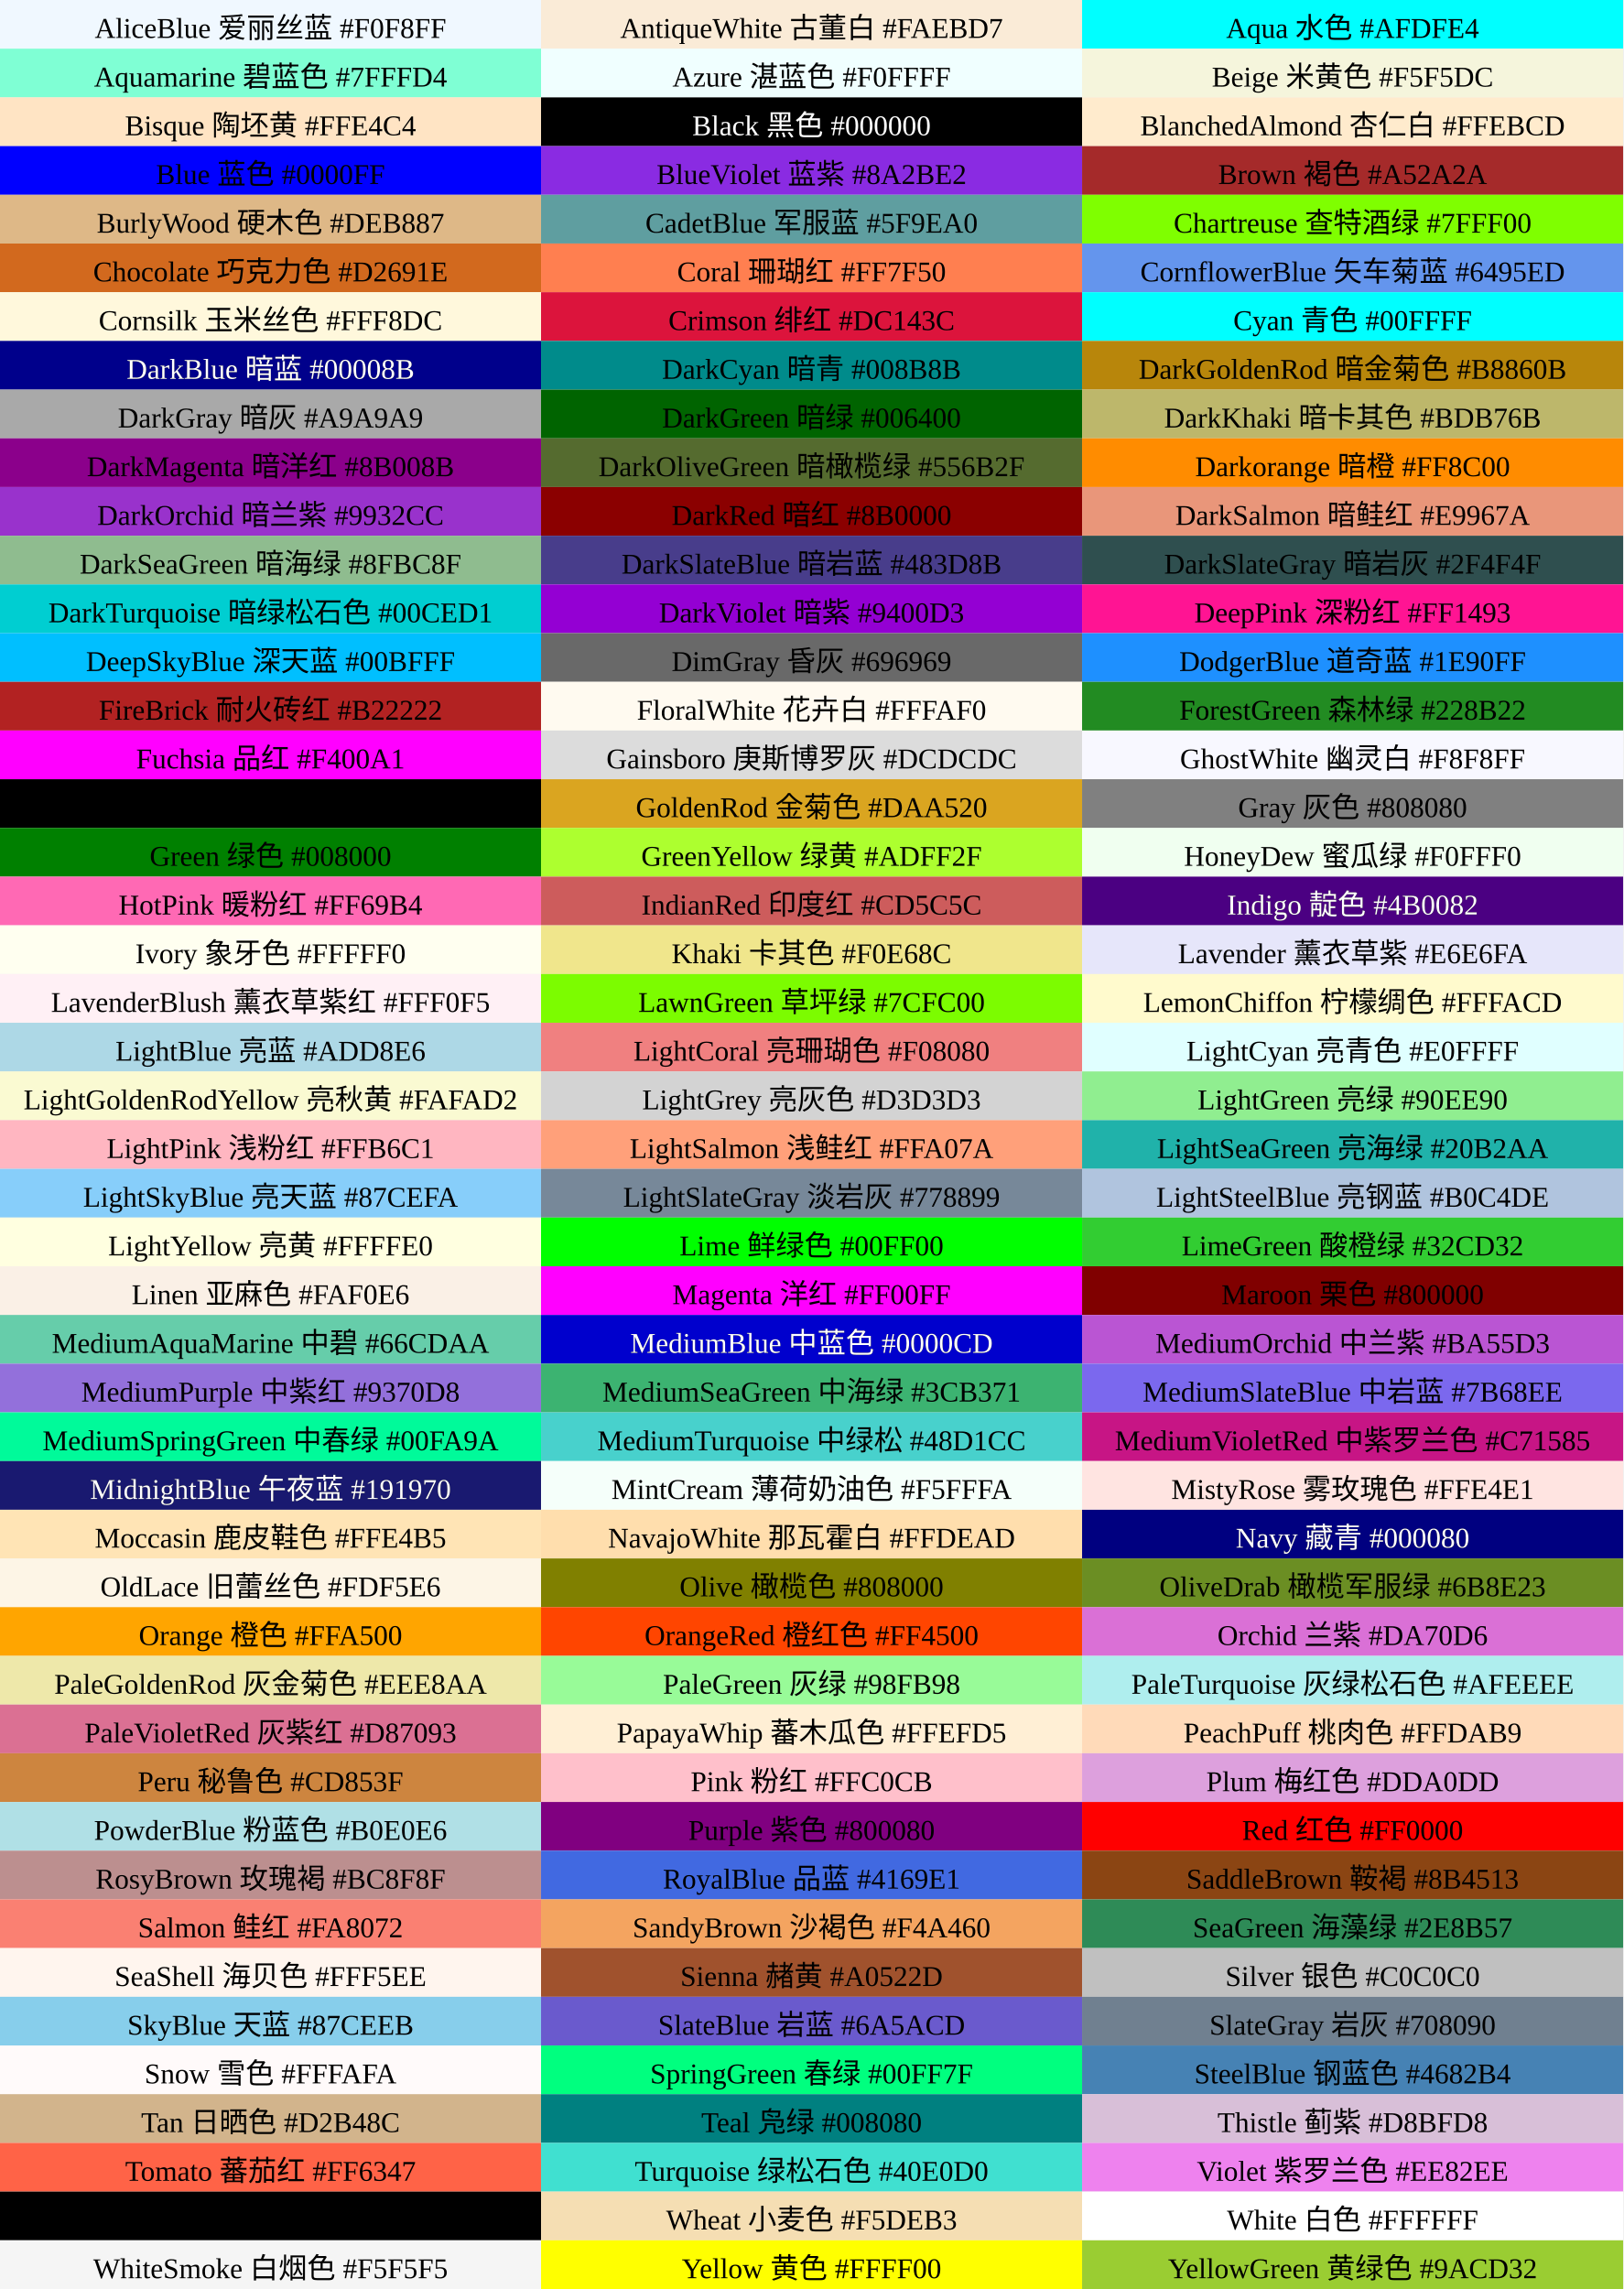
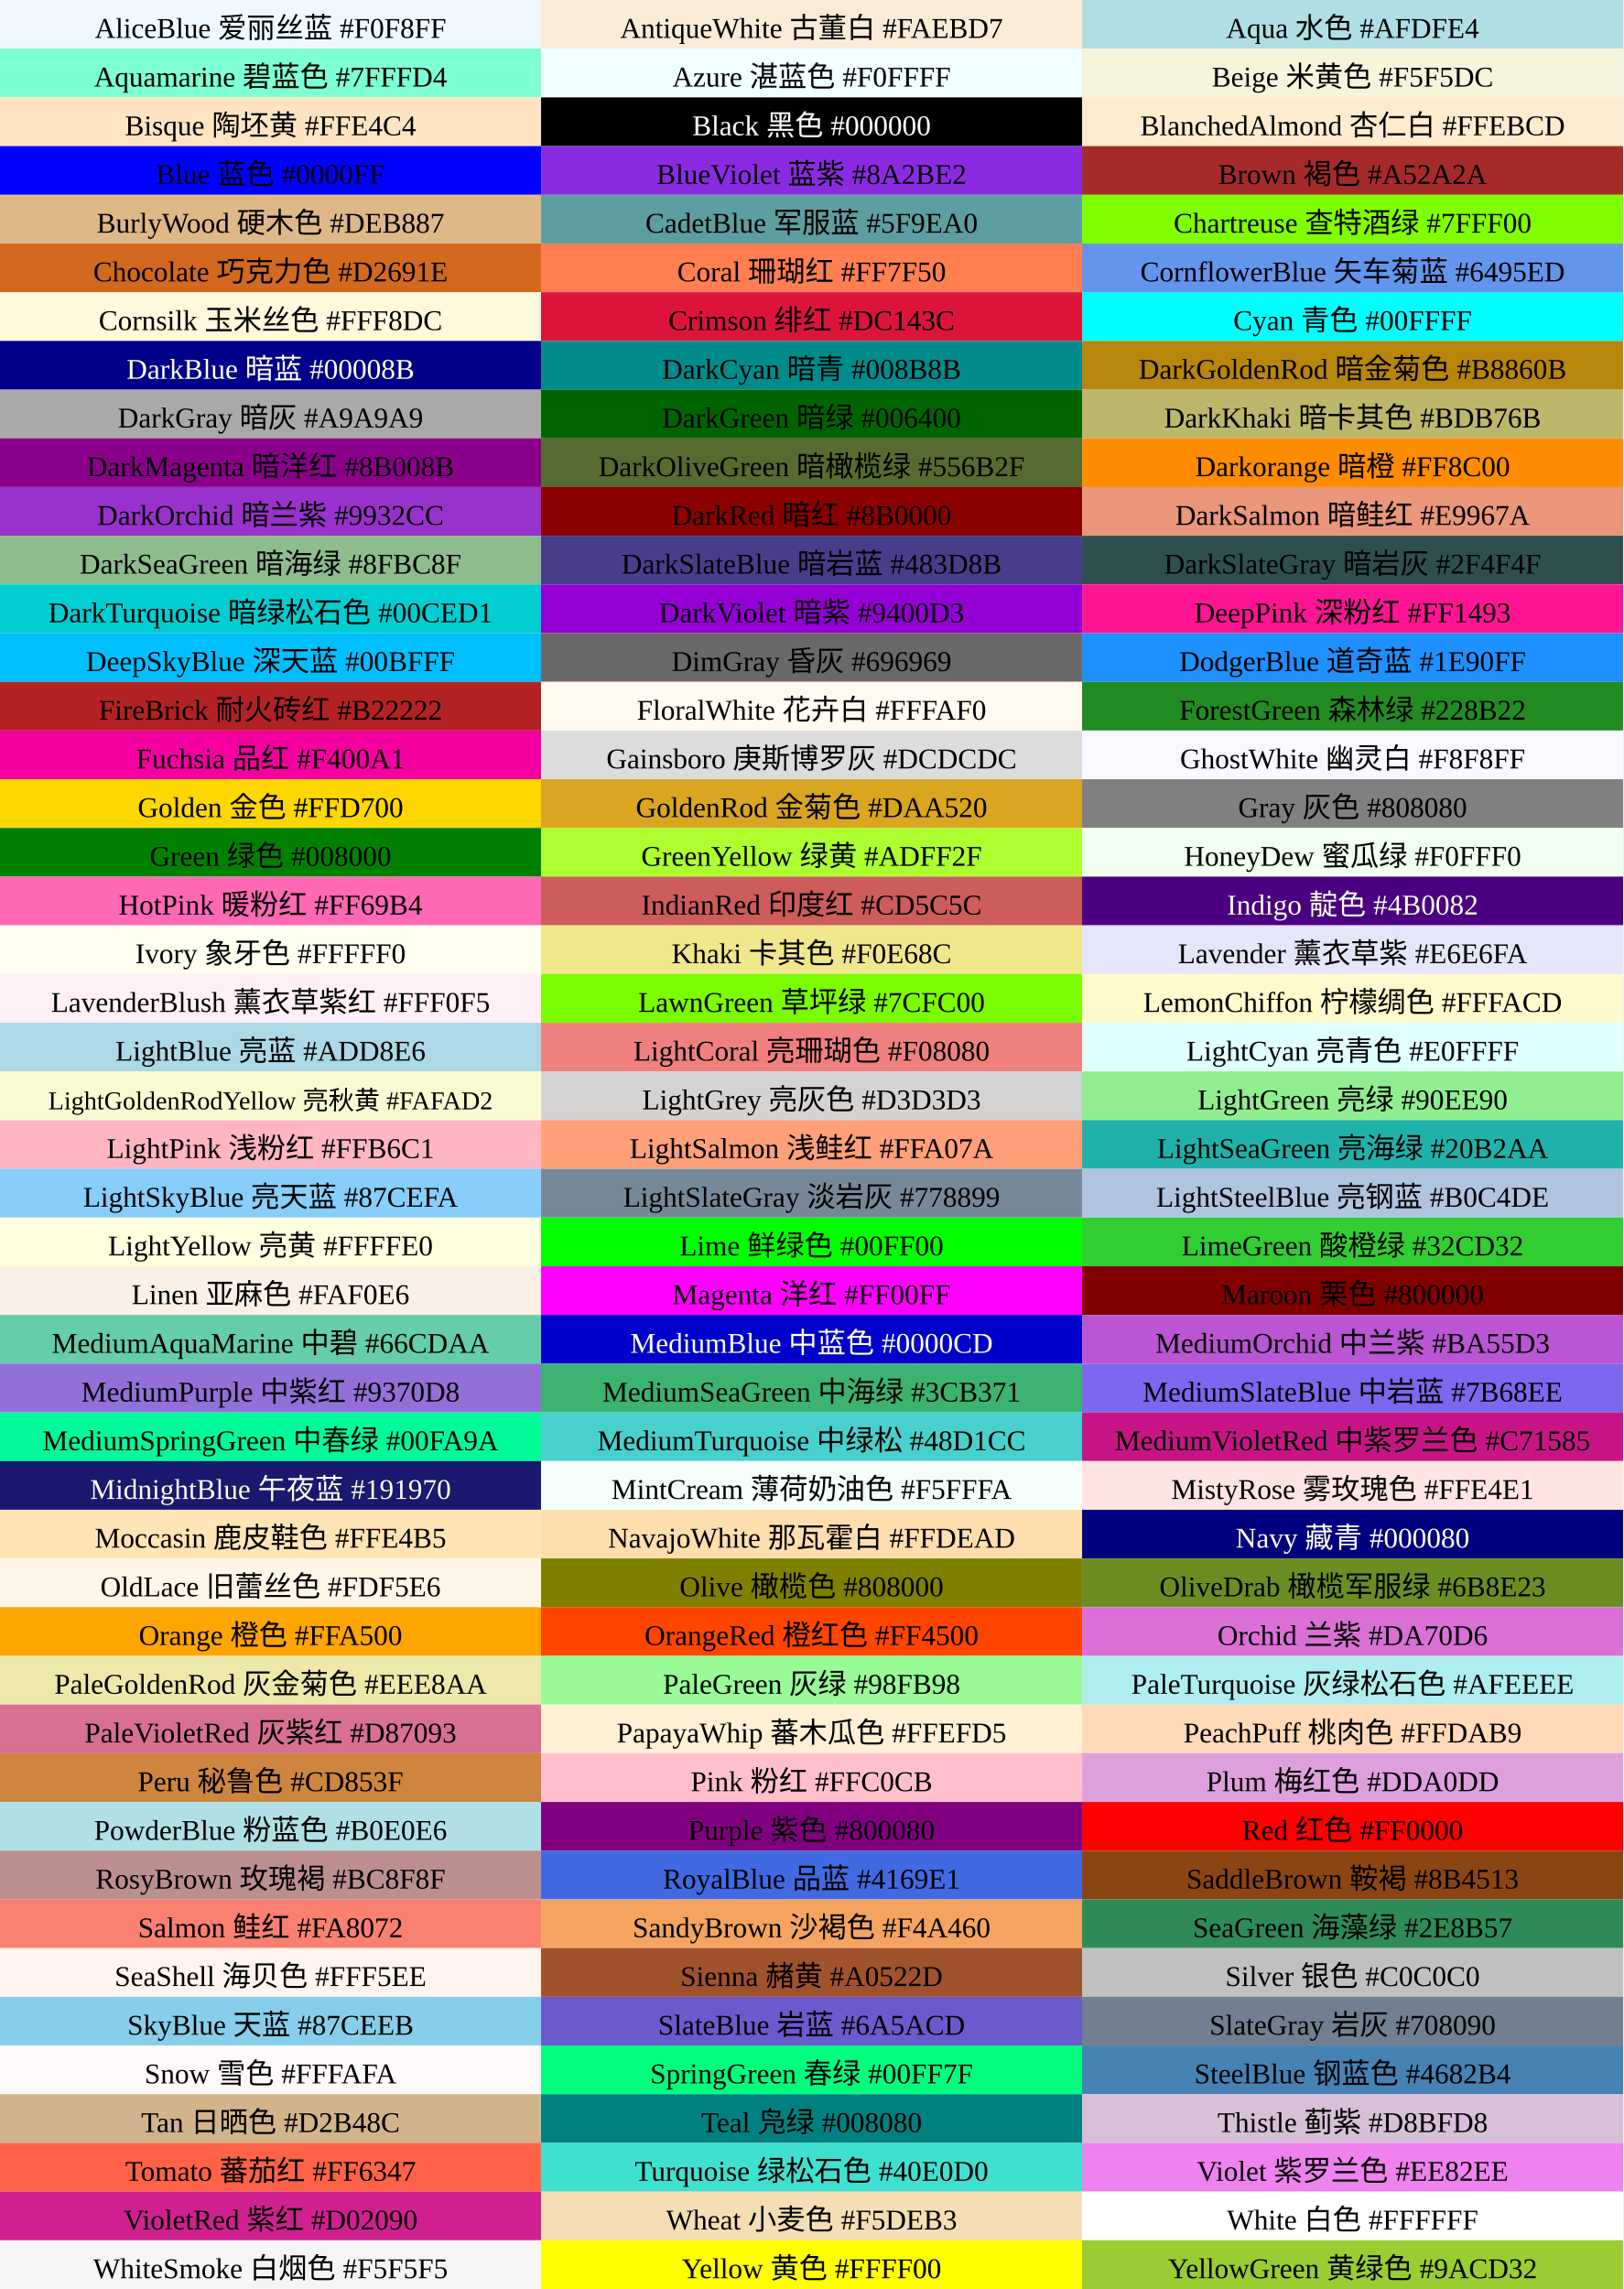
<svg xmlns="http://www.w3.org/2000/svg" version="1.1" width="15cm" height="21.15cm">
-   <rect x="0cm" y="0.00cm" width="5cm" height=".45cm" fill="AliceBlue" />
+   <rect x="0cm" y="0.00cm" width="5cm" height=".45cm" fill="#F0F8FF" />
  <text x="2.5cm" y="0.35cm" font-size="10" text-anchor="middle" fill="black">AliceBlue 爱丽丝蓝 #F0F8FF</text>
-   <rect x="5cm" y="0.00cm" width="5cm" height=".45cm" fill="AntiqueWhite" />
+   <rect x="5cm" y="0.00cm" width="5cm" height=".45cm" fill="#FAEBD7" />
  <text x="7.5cm" y="0.35cm" font-size="10" text-anchor="middle" fill="black">AntiqueWhite 古董白 #FAEBD7</text>
-   <rect x="10cm" y="0.00cm" width="5cm" height=".45cm" fill="Aqua" />
+   <rect x="10cm" y="0.00cm" width="5cm" height=".45cm" fill="#AFDFE4" />
  <text x="12.5cm" y="0.35cm" font-size="10" text-anchor="middle" fill="black">Aqua 水色 #AFDFE4</text>
-   <rect x="0cm" y="0.45cm" width="5cm" height=".45cm" fill="Aquamarine" />
+   <rect x="0cm" y="0.45cm" width="5cm" height=".45cm" fill="#7FFFD4" />
  <text x="2.5cm" y="0.80cm" font-size="10" text-anchor="middle" fill="black">Aquamarine 碧蓝色 #7FFFD4</text>
-   <rect x="5cm" y="0.45cm" width="5cm" height=".45cm" fill="Azure" />
+   <rect x="5cm" y="0.45cm" width="5cm" height=".45cm" fill="#F0FFFF" />
  <text x="7.5cm" y="0.80cm" font-size="10" text-anchor="middle" fill="black">Azure 湛蓝色 #F0FFFF</text>
-   <rect x="10cm" y="0.45cm" width="5cm" height=".45cm" fill="Beige" />
+   <rect x="10cm" y="0.45cm" width="5cm" height=".45cm" fill="#F5F5DC" />
  <text x="12.5cm" y="0.80cm" font-size="10" text-anchor="middle" fill="black">Beige 米黄色 #F5F5DC</text>
-   <rect x="0cm" y="0.90cm" width="5cm" height=".45cm" fill="Bisque" />
+   <rect x="0cm" y="0.90cm" width="5cm" height=".45cm" fill="#FFE4C4" />
  <text x="2.5cm" y="1.25cm" font-size="10" text-anchor="middle" fill="black">Bisque 陶坯黄 #FFE4C4</text>
-   <rect x="5cm" y="0.90cm" width="5cm" height=".45cm" fill="Black" />
+   <rect x="5cm" y="0.90cm" width="5cm" height=".45cm" fill="#000000" />
  <text x="7.5cm" y="1.25cm" font-size="10" text-anchor="middle" fill="black">Black 黑色 #000000</text>
-   <rect x="10cm" y="0.90cm" width="5cm" height=".45cm" fill="BlanchedAlmond" />
+   <rect x="10cm" y="0.90cm" width="5cm" height=".45cm" fill="#FFEBCD" />
  <text x="12.5cm" y="1.25cm" font-size="10" text-anchor="middle" fill="black">BlanchedAlmond 杏仁白 #FFEBCD</text>
-   <rect x="0cm" y="1.35cm" width="5cm" height=".45cm" fill="Blue" />
+   <rect x="0cm" y="1.35cm" width="5cm" height=".45cm" fill="#0000FF" />
  <text x="2.5cm" y="1.70cm" font-size="10" text-anchor="middle" fill="black">Blue 蓝色 #0000FF</text>
-   <rect x="5cm" y="1.35cm" width="5cm" height=".45cm" fill="BlueViolet" />
+   <rect x="5cm" y="1.35cm" width="5cm" height=".45cm" fill="#8A2BE2" />
  <text x="7.5cm" y="1.70cm" font-size="10" text-anchor="middle" fill="black">BlueViolet 蓝紫 #8A2BE2</text>
-   <rect x="10cm" y="1.35cm" width="5cm" height=".45cm" fill="Brown" />
+   <rect x="10cm" y="1.35cm" width="5cm" height=".45cm" fill="#A52A2A" />
  <text x="12.5cm" y="1.70cm" font-size="10" text-anchor="middle" fill="black">Brown 褐色 #A52A2A</text>
-   <rect x="0cm" y="1.80cm" width="5cm" height=".45cm" fill="BurlyWood" />
+   <rect x="0cm" y="1.80cm" width="5cm" height=".45cm" fill="#DEB887" />
  <text x="2.5cm" y="2.15cm" font-size="10" text-anchor="middle" fill="black">BurlyWood 硬木色 #DEB887</text>
-   <rect x="5cm" y="1.80cm" width="5cm" height=".45cm" fill="CadetBlue" />
+   <rect x="5cm" y="1.80cm" width="5cm" height=".45cm" fill="#5F9EA0" />
  <text x="7.5cm" y="2.15cm" font-size="10" text-anchor="middle" fill="black">CadetBlue 军服蓝 #5F9EA0</text>
-   <rect x="10cm" y="1.80cm" width="5cm" height=".45cm" fill="Chartreuse" />
+   <rect x="10cm" y="1.80cm" width="5cm" height=".45cm" fill="#7FFF00" />
  <text x="12.5cm" y="2.15cm" font-size="10" text-anchor="middle" fill="black">Chartreuse 查特酒绿 #7FFF00</text>
-   <rect x="0cm" y="2.25cm" width="5cm" height=".45cm" fill="Chocolate" />
+   <rect x="0cm" y="2.25cm" width="5cm" height=".45cm" fill="#D2691E" />
  <text x="2.5cm" y="2.60cm" font-size="10" text-anchor="middle" fill="black">Chocolate 巧克力色 #D2691E</text>
-   <rect x="5cm" y="2.25cm" width="5cm" height=".45cm" fill="Coral" />
+   <rect x="5cm" y="2.25cm" width="5cm" height=".45cm" fill="#FF7F50" />
  <text x="7.5cm" y="2.60cm" font-size="10" text-anchor="middle" fill="black">Coral 珊瑚红 #FF7F50</text>
-   <rect x="10cm" y="2.25cm" width="5cm" height=".45cm" fill="CornflowerBlue" />
+   <rect x="10cm" y="2.25cm" width="5cm" height=".45cm" fill="#6495ED" />
  <text x="12.5cm" y="2.60cm" font-size="10" text-anchor="middle" fill="black">CornflowerBlue 矢车菊蓝 #6495ED</text>
-   <rect x="0cm" y="2.70cm" width="5cm" height=".45cm" fill="Cornsilk" />
+   <rect x="0cm" y="2.70cm" width="5cm" height=".45cm" fill="#FFF8DC" />
  <text x="2.5cm" y="3.05cm" font-size="10" text-anchor="middle" fill="black">Cornsilk 玉米丝色 #FFF8DC</text>
-   <rect x="5cm" y="2.70cm" width="5cm" height=".45cm" fill="Crimson" />
+   <rect x="5cm" y="2.70cm" width="5cm" height=".45cm" fill="#DC143C" />
  <text x="7.5cm" y="3.05cm" font-size="10" text-anchor="middle" fill="black">Crimson 绯红 #DC143C</text>
-   <rect x="10cm" y="2.70cm" width="5cm" height=".45cm" fill="Cyan" />
+   <rect x="10cm" y="2.70cm" width="5cm" height=".45cm" fill="#00FFFF" />
  <text x="12.5cm" y="3.05cm" font-size="10" text-anchor="middle" fill="black">Cyan 青色 #00FFFF</text>
-   <rect x="0cm" y="3.15cm" width="5cm" height=".45cm" fill="DarkBlue" />
+   <rect x="0cm" y="3.15cm" width="5cm" height=".45cm" fill="#00008B" />
  <text x="2.5cm" y="3.50cm" font-size="10" text-anchor="middle" fill="black">DarkBlue 暗蓝 #00008B</text>
-   <rect x="5cm" y="3.15cm" width="5cm" height=".45cm" fill="DarkCyan" />
+   <rect x="5cm" y="3.15cm" width="5cm" height=".45cm" fill="#008B8B" />
  <text x="7.5cm" y="3.50cm" font-size="10" text-anchor="middle" fill="black">DarkCyan 暗青 #008B8B</text>
-   <rect x="10cm" y="3.15cm" width="5cm" height=".45cm" fill="DarkGoldenRod" />
+   <rect x="10cm" y="3.15cm" width="5cm" height=".45cm" fill="#B8860B" />
  <text x="12.5cm" y="3.50cm" font-size="10" text-anchor="middle" fill="black">DarkGoldenRod 暗金菊色 #B8860B</text>
-   <rect x="0cm" y="3.60cm" width="5cm" height=".45cm" fill="DarkGray" />
+   <rect x="0cm" y="3.60cm" width="5cm" height=".45cm" fill="#A9A9A9" />
  <text x="2.5cm" y="3.95cm" font-size="10" text-anchor="middle" fill="black">DarkGray 暗灰 #A9A9A9</text>
-   <rect x="5cm" y="3.60cm" width="5cm" height=".45cm" fill="DarkGreen" />
+   <rect x="5cm" y="3.60cm" width="5cm" height=".45cm" fill="#006400" />
  <text x="7.5cm" y="3.95cm" font-size="10" text-anchor="middle" fill="black">DarkGreen 暗绿 #006400</text>
-   <rect x="10cm" y="3.60cm" width="5cm" height=".45cm" fill="DarkKhaki" />
+   <rect x="10cm" y="3.60cm" width="5cm" height=".45cm" fill="#BDB76B" />
  <text x="12.5cm" y="3.95cm" font-size="10" text-anchor="middle" fill="black">DarkKhaki 暗卡其色 #BDB76B</text>
-   <rect x="0cm" y="4.05cm" width="5cm" height=".45cm" fill="DarkMagenta" />
+   <rect x="0cm" y="4.05cm" width="5cm" height=".45cm" fill="#8B008B" />
  <text x="2.5cm" y="4.40cm" font-size="10" text-anchor="middle" fill="black">DarkMagenta 暗洋红 #8B008B</text>
-   <rect x="5cm" y="4.05cm" width="5cm" height=".45cm" fill="DarkOliveGreen" />
+   <rect x="5cm" y="4.05cm" width="5cm" height=".45cm" fill="#556B2F" />
  <text x="7.5cm" y="4.40cm" font-size="10" text-anchor="middle" fill="black">DarkOliveGreen 暗橄榄绿 #556B2F</text>
-   <rect x="10cm" y="4.05cm" width="5cm" height=".45cm" fill="Darkorange" />
+   <rect x="10cm" y="4.05cm" width="5cm" height=".45cm" fill="#FF8C00" />
  <text x="12.5cm" y="4.40cm" font-size="10" text-anchor="middle" fill="black">Darkorange 暗橙 #FF8C00</text>
-   <rect x="0cm" y="4.50cm" width="5cm" height=".45cm" fill="DarkOrchid" />
+   <rect x="0cm" y="4.50cm" width="5cm" height=".45cm" fill="#9932CC" />
  <text x="2.5cm" y="4.85cm" font-size="10" text-anchor="middle" fill="black">DarkOrchid 暗兰紫 #9932CC</text>
-   <rect x="5cm" y="4.50cm" width="5cm" height=".45cm" fill="DarkRed" />
+   <rect x="5cm" y="4.50cm" width="5cm" height=".45cm" fill="#8B0000" />
  <text x="7.5cm" y="4.85cm" font-size="10" text-anchor="middle" fill="black">DarkRed 暗红 #8B0000</text>
-   <rect x="10cm" y="4.50cm" width="5cm" height=".45cm" fill="DarkSalmon" />
+   <rect x="10cm" y="4.50cm" width="5cm" height=".45cm" fill="#E9967A" />
  <text x="12.5cm" y="4.85cm" font-size="10" text-anchor="middle" fill="black">DarkSalmon 暗鲑红 #E9967A</text>
-   <rect x="0cm" y="4.95cm" width="5cm" height=".45cm" fill="DarkSeaGreen" />
+   <rect x="0cm" y="4.95cm" width="5cm" height=".45cm" fill="#8FBC8F" />
  <text x="2.5cm" y="5.30cm" font-size="10" text-anchor="middle" fill="black">DarkSeaGreen 暗海绿 #8FBC8F</text>
-   <rect x="5cm" y="4.95cm" width="5cm" height=".45cm" fill="DarkSlateBlue" />
+   <rect x="5cm" y="4.95cm" width="5cm" height=".45cm" fill="#483D8B" />
  <text x="7.5cm" y="5.30cm" font-size="10" text-anchor="middle" fill="black">DarkSlateBlue 暗岩蓝 #483D8B</text>
-   <rect x="10cm" y="4.95cm" width="5cm" height=".45cm" fill="DarkSlateGray" />
+   <rect x="10cm" y="4.95cm" width="5cm" height=".45cm" fill="#2F4F4F" />
  <text x="12.5cm" y="5.30cm" font-size="10" text-anchor="middle" fill="black">DarkSlateGray 暗岩灰 #2F4F4F</text>
-   <rect x="0cm" y="5.40cm" width="5cm" height=".45cm" fill="DarkTurquoise" />
+   <rect x="0cm" y="5.40cm" width="5cm" height=".45cm" fill="#00CED1" />
  <text x="2.5cm" y="5.75cm" font-size="10" text-anchor="middle" fill="black">DarkTurquoise 暗绿松石色 #00CED1</text>
-   <rect x="5cm" y="5.40cm" width="5cm" height=".45cm" fill="DarkViolet" />
+   <rect x="5cm" y="5.40cm" width="5cm" height=".45cm" fill="#9400D3" />
  <text x="7.5cm" y="5.75cm" font-size="10" text-anchor="middle" fill="black">DarkViolet 暗紫 #9400D3</text>
-   <rect x="10cm" y="5.40cm" width="5cm" height=".45cm" fill="DeepPink" />
+   <rect x="10cm" y="5.40cm" width="5cm" height=".45cm" fill="#FF1493" />
  <text x="12.5cm" y="5.75cm" font-size="10" text-anchor="middle" fill="black">DeepPink 深粉红 #FF1493</text>
-   <rect x="0cm" y="5.85cm" width="5cm" height=".45cm" fill="DeepSkyBlue" />
+   <rect x="0cm" y="5.85cm" width="5cm" height=".45cm" fill="#00BFFF" />
  <text x="2.5cm" y="6.20cm" font-size="10" text-anchor="middle" fill="black">DeepSkyBlue 深天蓝 #00BFFF</text>
-   <rect x="5cm" y="5.85cm" width="5cm" height=".45cm" fill="DimGray" />
+   <rect x="5cm" y="5.85cm" width="5cm" height=".45cm" fill="#696969" />
  <text x="7.5cm" y="6.20cm" font-size="10" text-anchor="middle" fill="black">DimGray 昏灰 #696969</text>
-   <rect x="10cm" y="5.85cm" width="5cm" height=".45cm" fill="DodgerBlue" />
+   <rect x="10cm" y="5.85cm" width="5cm" height=".45cm" fill="#1E90FF" />
  <text x="12.5cm" y="6.20cm" font-size="10" text-anchor="middle" fill="black">DodgerBlue 道奇蓝 #1E90FF</text>
-   <rect x="0cm" y="6.30cm" width="5cm" height=".45cm" fill="FireBrick" />
+   <rect x="0cm" y="6.30cm" width="5cm" height=".45cm" fill="#B22222" />
  <text x="2.5cm" y="6.65cm" font-size="10" text-anchor="middle" fill="black">FireBrick 耐火砖红 #B22222</text>
-   <rect x="5cm" y="6.30cm" width="5cm" height=".45cm" fill="FloralWhite" />
+   <rect x="5cm" y="6.30cm" width="5cm" height=".45cm" fill="#FFFAF0" />
  <text x="7.5cm" y="6.65cm" font-size="10" text-anchor="middle" fill="black">FloralWhite 花卉白 #FFFAF0</text>
-   <rect x="10cm" y="6.30cm" width="5cm" height=".45cm" fill="ForestGreen" />
+   <rect x="10cm" y="6.30cm" width="5cm" height=".45cm" fill="#228B22" />
  <text x="12.5cm" y="6.65cm" font-size="10" text-anchor="middle" fill="black">ForestGreen 森林绿 #228B22</text>
-   <rect x="0cm" y="6.75cm" width="5cm" height=".45cm" fill="Fuchsia" />
+   <rect x="0cm" y="6.75cm" width="5cm" height=".45cm" fill="#F400A1" />
  <text x="2.5cm" y="7.10cm" font-size="10" text-anchor="middle" fill="black">Fuchsia 品红 #F400A1</text>
-   <rect x="5cm" y="6.75cm" width="5cm" height=".45cm" fill="Gainsboro" />
+   <rect x="5cm" y="6.75cm" width="5cm" height=".45cm" fill="#DCDCDC" />
  <text x="7.5cm" y="7.10cm" font-size="10" text-anchor="middle" fill="black">Gainsboro 庚斯博罗灰 #DCDCDC</text>
-   <rect x="10cm" y="6.75cm" width="5cm" height=".45cm" fill="GhostWhite" />
+   <rect x="10cm" y="6.75cm" width="5cm" height=".45cm" fill="#F8F8FF" />
  <text x="12.5cm" y="7.10cm" font-size="10" text-anchor="middle" fill="black">GhostWhite 幽灵白 #F8F8FF</text>
-   <rect x="0cm" y="7.20cm" width="5cm" height=".45cm" fill="Golden" />
+   <rect x="0cm" y="7.20cm" width="5cm" height=".45cm" fill="#FFD700" />
  <text x="2.5cm" y="7.55cm" font-size="10" text-anchor="middle" fill="black">Golden 金色 #FFD700</text>
-   <rect x="5cm" y="7.20cm" width="5cm" height=".45cm" fill="GoldenRod" />
+   <rect x="5cm" y="7.20cm" width="5cm" height=".45cm" fill="#DAA520" />
  <text x="7.5cm" y="7.55cm" font-size="10" text-anchor="middle" fill="black">GoldenRod 金菊色 #DAA520</text>
-   <rect x="10cm" y="7.20cm" width="5cm" height=".45cm" fill="Gray" />
+   <rect x="10cm" y="7.20cm" width="5cm" height=".45cm" fill="#808080" />
  <text x="12.5cm" y="7.55cm" font-size="10" text-anchor="middle" fill="black">Gray 灰色 #808080</text>
-   <rect x="0cm" y="7.65cm" width="5cm" height=".45cm" fill="Green" />
+   <rect x="0cm" y="7.65cm" width="5cm" height=".45cm" fill="#008000" />
  <text x="2.5cm" y="8.00cm" font-size="10" text-anchor="middle" fill="black">Green 绿色 #008000</text>
-   <rect x="5cm" y="7.65cm" width="5cm" height=".45cm" fill="GreenYellow" />
+   <rect x="5cm" y="7.65cm" width="5cm" height=".45cm" fill="#ADFF2F" />
  <text x="7.5cm" y="8.00cm" font-size="10" text-anchor="middle" fill="black">GreenYellow 绿黄 #ADFF2F</text>
-   <rect x="10cm" y="7.65cm" width="5cm" height=".45cm" fill="HoneyDew" />
+   <rect x="10cm" y="7.65cm" width="5cm" height=".45cm" fill="#F0FFF0" />
  <text x="12.5cm" y="8.00cm" font-size="10" text-anchor="middle" fill="black">HoneyDew 蜜瓜绿 #F0FFF0</text>
-   <rect x="0cm" y="8.10cm" width="5cm" height=".45cm" fill="HotPink" />
+   <rect x="0cm" y="8.10cm" width="5cm" height=".45cm" fill="#FF69B4" />
  <text x="2.5cm" y="8.45cm" font-size="10" text-anchor="middle" fill="black">HotPink 暖粉红 #FF69B4</text>
-   <rect x="5cm" y="8.10cm" width="5cm" height=".45cm" fill="IndianRed" />
+   <rect x="5cm" y="8.10cm" width="5cm" height=".45cm" fill="#CD5C5C" />
  <text x="7.5cm" y="8.45cm" font-size="10" text-anchor="middle" fill="black">IndianRed 印度红 #CD5C5C</text>
-   <rect x="10cm" y="8.10cm" width="5cm" height=".45cm" fill="Indigo" />
+   <rect x="10cm" y="8.10cm" width="5cm" height=".45cm" fill="#4B0082" />
  <text x="12.5cm" y="8.45cm" font-size="10" text-anchor="middle" fill="black">Indigo 靛色 #4B0082</text>
-   <rect x="0cm" y="8.55cm" width="5cm" height=".45cm" fill="Ivory" />
+   <rect x="0cm" y="8.55cm" width="5cm" height=".45cm" fill="#FFFFF0" />
  <text x="2.5cm" y="8.90cm" font-size="10" text-anchor="middle" fill="black">Ivory 象牙色 #FFFFF0</text>
-   <rect x="5cm" y="8.55cm" width="5cm" height=".45cm" fill="Khaki" />
+   <rect x="5cm" y="8.55cm" width="5cm" height=".45cm" fill="#F0E68C" />
  <text x="7.5cm" y="8.90cm" font-size="10" text-anchor="middle" fill="black">Khaki 卡其色 #F0E68C</text>
-   <rect x="10cm" y="8.55cm" width="5cm" height=".45cm" fill="Lavender" />
+   <rect x="10cm" y="8.55cm" width="5cm" height=".45cm" fill="#E6E6FA" />
  <text x="12.5cm" y="8.90cm" font-size="10" text-anchor="middle" fill="black">Lavender 薰衣草紫 #E6E6FA</text>
-   <rect x="0cm" y="9.00cm" width="5cm" height=".45cm" fill="LavenderBlush" />
+   <rect x="0cm" y="9.00cm" width="5cm" height=".45cm" fill="#FFF0F5" />
  <text x="2.5cm" y="9.35cm" font-size="10" text-anchor="middle" fill="black">LavenderBlush 薰衣草紫红 #FFF0F5</text>
-   <rect x="5cm" y="9.00cm" width="5cm" height=".45cm" fill="LawnGreen" />
+   <rect x="5cm" y="9.00cm" width="5cm" height=".45cm" fill="#7CFC00" />
  <text x="7.5cm" y="9.35cm" font-size="10" text-anchor="middle" fill="black">LawnGreen 草坪绿 #7CFC00</text>
-   <rect x="10cm" y="9.00cm" width="5cm" height=".45cm" fill="LemonChiffon" />
+   <rect x="10cm" y="9.00cm" width="5cm" height=".45cm" fill="#FFFACD" />
  <text x="12.5cm" y="9.35cm" font-size="10" text-anchor="middle" fill="black">LemonChiffon 柠檬绸色 #FFFACD</text>
-   <rect x="0cm" y="9.45cm" width="5cm" height=".45cm" fill="LightBlue" />
+   <rect x="0cm" y="9.45cm" width="5cm" height=".45cm" fill="#ADD8E6" />
  <text x="2.5cm" y="9.80cm" font-size="10" text-anchor="middle" fill="black">LightBlue 亮蓝 #ADD8E6</text>
-   <rect x="5cm" y="9.45cm" width="5cm" height=".45cm" fill="LightCoral" />
+   <rect x="5cm" y="9.45cm" width="5cm" height=".45cm" fill="#F08080" />
  <text x="7.5cm" y="9.80cm" font-size="10" text-anchor="middle" fill="black">LightCoral 亮珊瑚色 #F08080</text>
-   <rect x="10cm" y="9.45cm" width="5cm" height=".45cm" fill="LightCyan" />
+   <rect x="10cm" y="9.45cm" width="5cm" height=".45cm" fill="#E0FFFF" />
  <text x="12.5cm" y="9.80cm" font-size="10" text-anchor="middle" fill="black">LightCyan 亮青色 #E0FFFF</text>
-   <rect x="0cm" y="9.90cm" width="5cm" height=".45cm" fill="LightGoldenRodYellow" />
+   <rect x="0cm" y="9.90cm" width="5cm" height=".45cm" fill="#FAFAD2" />
  <text x="2.5cm" y="10.25cm" font-size="10" text-anchor="middle" fill="black">LightGoldenRodYellow 亮秋黄 #FAFAD2</text>
-   <rect x="5cm" y="9.90cm" width="5cm" height=".45cm" fill="LightGrey" />
+   <rect x="5cm" y="9.90cm" width="5cm" height=".45cm" fill="#D3D3D3" />
  <text x="7.5cm" y="10.25cm" font-size="10" text-anchor="middle" fill="black">LightGrey 亮灰色 #D3D3D3</text>
-   <rect x="10cm" y="9.90cm" width="5cm" height=".45cm" fill="LightGreen" />
+   <rect x="10cm" y="9.90cm" width="5cm" height=".45cm" fill="#90EE90" />
  <text x="12.5cm" y="10.25cm" font-size="10" text-anchor="middle" fill="black">LightGreen 亮绿 #90EE90</text>
-   <rect x="0cm" y="10.35cm" width="5cm" height=".45cm" fill="LightPink" />
+   <rect x="0cm" y="10.35cm" width="5cm" height=".45cm" fill="#FFB6C1" />
  <text x="2.5cm" y="10.70cm" font-size="10" text-anchor="middle" fill="black">LightPink 浅粉红 #FFB6C1</text>
-   <rect x="5cm" y="10.35cm" width="5cm" height=".45cm" fill="LightSalmon" />
+   <rect x="5cm" y="10.35cm" width="5cm" height=".45cm" fill="#FFA07A" />
  <text x="7.5cm" y="10.70cm" font-size="10" text-anchor="middle" fill="black">LightSalmon 浅鲑红 #FFA07A</text>
-   <rect x="10cm" y="10.35cm" width="5cm" height=".45cm" fill="LightSeaGreen" />
+   <rect x="10cm" y="10.35cm" width="5cm" height=".45cm" fill="#20B2AA" />
  <text x="12.5cm" y="10.70cm" font-size="10" text-anchor="middle" fill="black">LightSeaGreen 亮海绿 #20B2AA</text>
-   <rect x="0cm" y="10.80cm" width="5cm" height=".45cm" fill="LightSkyBlue" />
+   <rect x="0cm" y="10.80cm" width="5cm" height=".45cm" fill="#87CEFA" />
  <text x="2.5cm" y="11.15cm" font-size="10" text-anchor="middle" fill="black">LightSkyBlue 亮天蓝 #87CEFA</text>
-   <rect x="5cm" y="10.80cm" width="5cm" height=".45cm" fill="LightSlateGray" />
+   <rect x="5cm" y="10.80cm" width="5cm" height=".45cm" fill="#778899" />
  <text x="7.5cm" y="11.15cm" font-size="10" text-anchor="middle" fill="black">LightSlateGray 淡岩灰 #778899</text>
-   <rect x="10cm" y="10.80cm" width="5cm" height=".45cm" fill="LightSteelBlue" />
+   <rect x="10cm" y="10.80cm" width="5cm" height=".45cm" fill="#B0C4DE" />
  <text x="12.5cm" y="11.15cm" font-size="10" text-anchor="middle" fill="black">LightSteelBlue 亮钢蓝 #B0C4DE</text>
-   <rect x="0cm" y="11.25cm" width="5cm" height=".45cm" fill="LightYellow" />
+   <rect x="0cm" y="11.25cm" width="5cm" height=".45cm" fill="#FFFFE0" />
  <text x="2.5cm" y="11.60cm" font-size="10" text-anchor="middle" fill="black">LightYellow 亮黄 #FFFFE0</text>
-   <rect x="5cm" y="11.25cm" width="5cm" height=".45cm" fill="Lime" />
+   <rect x="5cm" y="11.25cm" width="5cm" height=".45cm" fill="#00FF00" />
  <text x="7.5cm" y="11.60cm" font-size="10" text-anchor="middle" fill="black">Lime 鲜绿色 #00FF00</text>
-   <rect x="10cm" y="11.25cm" width="5cm" height=".45cm" fill="LimeGreen" />
+   <rect x="10cm" y="11.25cm" width="5cm" height=".45cm" fill="#32CD32" />
  <text x="12.5cm" y="11.60cm" font-size="10" text-anchor="middle" fill="black">LimeGreen 酸橙绿 #32CD32</text>
-   <rect x="0cm" y="11.70cm" width="5cm" height=".45cm" fill="Linen" />
+   <rect x="0cm" y="11.70cm" width="5cm" height=".45cm" fill="#FAF0E6" />
  <text x="2.5cm" y="12.05cm" font-size="10" text-anchor="middle" fill="black">Linen 亚麻色 #FAF0E6</text>
-   <rect x="5cm" y="11.70cm" width="5cm" height=".45cm" fill="Magenta" />
+   <rect x="5cm" y="11.70cm" width="5cm" height=".45cm" fill="#FF00FF" />
  <text x="7.5cm" y="12.05cm" font-size="10" text-anchor="middle" fill="black">Magenta 洋红 #FF00FF</text>
-   <rect x="10cm" y="11.70cm" width="5cm" height=".45cm" fill="Maroon" />
+   <rect x="10cm" y="11.70cm" width="5cm" height=".45cm" fill="#800000" />
  <text x="12.5cm" y="12.05cm" font-size="10" text-anchor="middle" fill="black">Maroon 栗色 #800000</text>
-   <rect x="0cm" y="12.15cm" width="5cm" height=".45cm" fill="MediumAquaMarine" />
+   <rect x="0cm" y="12.15cm" width="5cm" height=".45cm" fill="#66CDAA" />
  <text x="2.5cm" y="12.50cm" font-size="10" text-anchor="middle" fill="black">MediumAquaMarine 中碧 #66CDAA</text>
-   <rect x="5cm" y="12.15cm" width="5cm" height=".45cm" fill="MediumBlue" />
+   <rect x="5cm" y="12.15cm" width="5cm" height=".45cm" fill="#0000CD" />
  <text x="7.5cm" y="12.50cm" font-size="10" text-anchor="middle" fill="black">MediumBlue 中蓝色 #0000CD</text>
-   <rect x="10cm" y="12.15cm" width="5cm" height=".45cm" fill="MediumOrchid" />
+   <rect x="10cm" y="12.15cm" width="5cm" height=".45cm" fill="#BA55D3" />
  <text x="12.5cm" y="12.50cm" font-size="10" text-anchor="middle" fill="black">MediumOrchid 中兰紫 #BA55D3</text>
-   <rect x="0cm" y="12.60cm" width="5cm" height=".45cm" fill="MediumPurple" />
+   <rect x="0cm" y="12.60cm" width="5cm" height=".45cm" fill="#9370D8" />
  <text x="2.5cm" y="12.95cm" font-size="10" text-anchor="middle" fill="black">MediumPurple 中紫红 #9370D8</text>
-   <rect x="5cm" y="12.60cm" width="5cm" height=".45cm" fill="MediumSeaGreen" />
+   <rect x="5cm" y="12.60cm" width="5cm" height=".45cm" fill="#3CB371" />
  <text x="7.5cm" y="12.95cm" font-size="10" text-anchor="middle" fill="black">MediumSeaGreen 中海绿 #3CB371</text>
-   <rect x="10cm" y="12.60cm" width="5cm" height=".45cm" fill="MediumSlateBlue" />
+   <rect x="10cm" y="12.60cm" width="5cm" height=".45cm" fill="#7B68EE" />
  <text x="12.5cm" y="12.95cm" font-size="10" text-anchor="middle" fill="black">MediumSlateBlue 中岩蓝 #7B68EE</text>
-   <rect x="0cm" y="13.05cm" width="5cm" height=".45cm" fill="MediumSpringGreen" />
+   <rect x="0cm" y="13.05cm" width="5cm" height=".45cm" fill="#00FA9A" />
  <text x="2.5cm" y="13.40cm" font-size="10" text-anchor="middle" fill="black">MediumSpringGreen 中春绿 #00FA9A</text>
-   <rect x="5cm" y="13.05cm" width="5cm" height=".45cm" fill="MediumTurquoise" />
+   <rect x="5cm" y="13.05cm" width="5cm" height=".45cm" fill="#48D1CC" />
  <text x="7.5cm" y="13.40cm" font-size="10" text-anchor="middle" fill="black">MediumTurquoise 中绿松 #48D1CC</text>
-   <rect x="10cm" y="13.05cm" width="5cm" height=".45cm" fill="MediumVioletRed" />
+   <rect x="10cm" y="13.05cm" width="5cm" height=".45cm" fill="#C71585" />
  <text x="12.5cm" y="13.40cm" font-size="10" text-anchor="middle" fill="black">MediumVioletRed 中紫罗兰色 #C71585</text>
-   <rect x="0cm" y="13.50cm" width="5cm" height=".45cm" fill="MidnightBlue" />
+   <rect x="0cm" y="13.50cm" width="5cm" height=".45cm" fill="#191970" />
  <text x="2.5cm" y="13.85cm" font-size="10" text-anchor="middle" fill="black">MidnightBlue 午夜蓝 #191970</text>
-   <rect x="5cm" y="13.50cm" width="5cm" height=".45cm" fill="MintCream" />
+   <rect x="5cm" y="13.50cm" width="5cm" height=".45cm" fill="#F5FFFA" />
  <text x="7.5cm" y="13.85cm" font-size="10" text-anchor="middle" fill="black">MintCream 薄荷奶油色 #F5FFFA</text>
-   <rect x="10cm" y="13.50cm" width="5cm" height=".45cm" fill="MistyRose" />
+   <rect x="10cm" y="13.50cm" width="5cm" height=".45cm" fill="#FFE4E1" />
  <text x="12.5cm" y="13.85cm" font-size="10" text-anchor="middle" fill="black">MistyRose 雾玫瑰色 #FFE4E1</text>
-   <rect x="0cm" y="13.95cm" width="5cm" height=".45cm" fill="Moccasin" />
+   <rect x="0cm" y="13.95cm" width="5cm" height=".45cm" fill="#FFE4B5" />
  <text x="2.5cm" y="14.30cm" font-size="10" text-anchor="middle" fill="black">Moccasin 鹿皮鞋色 #FFE4B5</text>
-   <rect x="5cm" y="13.95cm" width="5cm" height=".45cm" fill="NavajoWhite" />
+   <rect x="5cm" y="13.95cm" width="5cm" height=".45cm" fill="#FFDEAD" />
  <text x="7.5cm" y="14.30cm" font-size="10" text-anchor="middle" fill="black">NavajoWhite 那瓦霍白 #FFDEAD</text>
-   <rect x="10cm" y="13.95cm" width="5cm" height=".45cm" fill="Navy" />
+   <rect x="10cm" y="13.95cm" width="5cm" height=".45cm" fill="#000080" />
  <text x="12.5cm" y="14.30cm" font-size="10" text-anchor="middle" fill="black">Navy 藏青 #000080</text>
-   <rect x="0cm" y="14.40cm" width="5cm" height=".45cm" fill="OldLace" />
+   <rect x="0cm" y="14.40cm" width="5cm" height=".45cm" fill="#FDF5E6" />
  <text x="2.5cm" y="14.75cm" font-size="10" text-anchor="middle" fill="black">OldLace 旧蕾丝色 #FDF5E6</text>
-   <rect x="5cm" y="14.40cm" width="5cm" height=".45cm" fill="Olive" />
+   <rect x="5cm" y="14.40cm" width="5cm" height=".45cm" fill="#808000" />
  <text x="7.5cm" y="14.75cm" font-size="10" text-anchor="middle" fill="black">Olive 橄榄色 #808000</text>
-   <rect x="10cm" y="14.40cm" width="5cm" height=".45cm" fill="OliveDrab" />
+   <rect x="10cm" y="14.40cm" width="5cm" height=".45cm" fill="#6B8E23" />
  <text x="12.5cm" y="14.75cm" font-size="10" text-anchor="middle" fill="black">OliveDrab 橄榄军服绿 #6B8E23</text>
-   <rect x="0cm" y="14.85cm" width="5cm" height=".45cm" fill="Orange" />
+   <rect x="0cm" y="14.85cm" width="5cm" height=".45cm" fill="#FFA500" />
  <text x="2.5cm" y="15.20cm" font-size="10" text-anchor="middle" fill="black">Orange 橙色 #FFA500</text>
-   <rect x="5cm" y="14.85cm" width="5cm" height=".45cm" fill="OrangeRed" />
+   <rect x="5cm" y="14.85cm" width="5cm" height=".45cm" fill="#FF4500" />
  <text x="7.5cm" y="15.20cm" font-size="10" text-anchor="middle" fill="black">OrangeRed 橙红色 #FF4500</text>
-   <rect x="10cm" y="14.85cm" width="5cm" height=".45cm" fill="Orchid" />
+   <rect x="10cm" y="14.85cm" width="5cm" height=".45cm" fill="#DA70D6" />
  <text x="12.5cm" y="15.20cm" font-size="10" text-anchor="middle" fill="black">Orchid 兰紫 #DA70D6</text>
-   <rect x="0cm" y="15.30cm" width="5cm" height=".45cm" fill="PaleGoldenRod" />
+   <rect x="0cm" y="15.30cm" width="5cm" height=".45cm" fill="#EEE8AA" />
  <text x="2.5cm" y="15.65cm" font-size="10" text-anchor="middle" fill="black">PaleGoldenRod 灰金菊色 #EEE8AA</text>
-   <rect x="5cm" y="15.30cm" width="5cm" height=".45cm" fill="PaleGreen" />
+   <rect x="5cm" y="15.30cm" width="5cm" height=".45cm" fill="#98FB98" />
  <text x="7.5cm" y="15.65cm" font-size="10" text-anchor="middle" fill="black">PaleGreen 灰绿 #98FB98</text>
-   <rect x="10cm" y="15.30cm" width="5cm" height=".45cm" fill="PaleTurquoise" />
+   <rect x="10cm" y="15.30cm" width="5cm" height=".45cm" fill="#AFEEEE" />
  <text x="12.5cm" y="15.65cm" font-size="10" text-anchor="middle" fill="black">PaleTurquoise 灰绿松石色 #AFEEEE</text>
-   <rect x="0cm" y="15.75cm" width="5cm" height=".45cm" fill="PaleVioletRed" />
+   <rect x="0cm" y="15.75cm" width="5cm" height=".45cm" fill="#D87093" />
  <text x="2.5cm" y="16.10cm" font-size="10" text-anchor="middle" fill="black">PaleVioletRed 灰紫红 #D87093</text>
-   <rect x="5cm" y="15.75cm" width="5cm" height=".45cm" fill="PapayaWhip" />
+   <rect x="5cm" y="15.75cm" width="5cm" height=".45cm" fill="#FFEFD5" />
  <text x="7.5cm" y="16.10cm" font-size="10" text-anchor="middle" fill="black">PapayaWhip 蕃木瓜色 #FFEFD5</text>
-   <rect x="10cm" y="15.75cm" width="5cm" height=".45cm" fill="PeachPuff" />
+   <rect x="10cm" y="15.75cm" width="5cm" height=".45cm" fill="#FFDAB9" />
  <text x="12.5cm" y="16.10cm" font-size="10" text-anchor="middle" fill="black">PeachPuff 桃肉色 #FFDAB9</text>
-   <rect x="0cm" y="16.20cm" width="5cm" height=".45cm" fill="Peru" />
+   <rect x="0cm" y="16.20cm" width="5cm" height=".45cm" fill="#CD853F" />
  <text x="2.5cm" y="16.55cm" font-size="10" text-anchor="middle" fill="black">Peru 秘鲁色 #CD853F</text>
-   <rect x="5cm" y="16.20cm" width="5cm" height=".45cm" fill="Pink" />
+   <rect x="5cm" y="16.20cm" width="5cm" height=".45cm" fill="#FFC0CB" />
  <text x="7.5cm" y="16.55cm" font-size="10" text-anchor="middle" fill="black">Pink 粉红 #FFC0CB</text>
-   <rect x="10cm" y="16.20cm" width="5cm" height=".45cm" fill="Plum" />
+   <rect x="10cm" y="16.20cm" width="5cm" height=".45cm" fill="#DDA0DD" />
  <text x="12.5cm" y="16.55cm" font-size="10" text-anchor="middle" fill="black">Plum 梅红色 #DDA0DD</text>
-   <rect x="0cm" y="16.65cm" width="5cm" height=".45cm" fill="PowderBlue" />
+   <rect x="0cm" y="16.65cm" width="5cm" height=".45cm" fill="#B0E0E6" />
  <text x="2.5cm" y="17.00cm" font-size="10" text-anchor="middle" fill="black">PowderBlue 粉蓝色 #B0E0E6</text>
-   <rect x="5cm" y="16.65cm" width="5cm" height=".45cm" fill="Purple" />
+   <rect x="5cm" y="16.65cm" width="5cm" height=".45cm" fill="#800080" />
  <text x="7.5cm" y="17.00cm" font-size="10" text-anchor="middle" fill="black">Purple 紫色 #800080</text>
-   <rect x="10cm" y="16.65cm" width="5cm" height=".45cm" fill="Red" />
+   <rect x="10cm" y="16.65cm" width="5cm" height=".45cm" fill="#FF0000" />
  <text x="12.5cm" y="17.00cm" font-size="10" text-anchor="middle" fill="black">Red 红色 #FF0000</text>
-   <rect x="0cm" y="17.10cm" width="5cm" height=".45cm" fill="RosyBrown" />
+   <rect x="0cm" y="17.10cm" width="5cm" height=".45cm" fill="#BC8F8F" />
  <text x="2.5cm" y="17.45cm" font-size="10" text-anchor="middle" fill="black">RosyBrown 玫瑰褐 #BC8F8F</text>
-   <rect x="5cm" y="17.10cm" width="5cm" height=".45cm" fill="RoyalBlue" />
+   <rect x="5cm" y="17.10cm" width="5cm" height=".45cm" fill="#4169E1" />
  <text x="7.5cm" y="17.45cm" font-size="10" text-anchor="middle" fill="black">RoyalBlue 品蓝 #4169E1</text>
-   <rect x="10cm" y="17.10cm" width="5cm" height=".45cm" fill="SaddleBrown" />
+   <rect x="10cm" y="17.10cm" width="5cm" height=".45cm" fill="#8B4513" />
  <text x="12.5cm" y="17.45cm" font-size="10" text-anchor="middle" fill="black">SaddleBrown 鞍褐 #8B4513</text>
-   <rect x="0cm" y="17.55cm" width="5cm" height=".45cm" fill="Salmon" />
+   <rect x="0cm" y="17.55cm" width="5cm" height=".45cm" fill="#FA8072" />
  <text x="2.5cm" y="17.90cm" font-size="10" text-anchor="middle" fill="black">Salmon 鲑红 #FA8072</text>
-   <rect x="5cm" y="17.55cm" width="5cm" height=".45cm" fill="SandyBrown" />
+   <rect x="5cm" y="17.55cm" width="5cm" height=".45cm" fill="#F4A460" />
  <text x="7.5cm" y="17.90cm" font-size="10" text-anchor="middle" fill="black">SandyBrown 沙褐色 #F4A460</text>
-   <rect x="10cm" y="17.55cm" width="5cm" height=".45cm" fill="SeaGreen" />
+   <rect x="10cm" y="17.55cm" width="5cm" height=".45cm" fill="#2E8B57" />
  <text x="12.5cm" y="17.90cm" font-size="10" text-anchor="middle" fill="black">SeaGreen 海藻绿 #2E8B57</text>
-   <rect x="0cm" y="18.00cm" width="5cm" height=".45cm" fill="SeaShell" />
+   <rect x="0cm" y="18.00cm" width="5cm" height=".45cm" fill="#FFF5EE" />
  <text x="2.5cm" y="18.35cm" font-size="10" text-anchor="middle" fill="black">SeaShell 海贝色 #FFF5EE</text>
-   <rect x="5cm" y="18.00cm" width="5cm" height=".45cm" fill="Sienna" />
+   <rect x="5cm" y="18.00cm" width="5cm" height=".45cm" fill="#A0522D" />
  <text x="7.5cm" y="18.35cm" font-size="10" text-anchor="middle" fill="black">Sienna 赭黄 #A0522D</text>
-   <rect x="10cm" y="18.00cm" width="5cm" height=".45cm" fill="Silver" />
+   <rect x="10cm" y="18.00cm" width="5cm" height=".45cm" fill="#C0C0C0" />
  <text x="12.5cm" y="18.35cm" font-size="10" text-anchor="middle" fill="black">Silver 银色 #C0C0C0</text>
-   <rect x="0cm" y="18.45cm" width="5cm" height=".45cm" fill="SkyBlue" />
+   <rect x="0cm" y="18.45cm" width="5cm" height=".45cm" fill="#87CEEB" />
  <text x="2.5cm" y="18.80cm" font-size="10" text-anchor="middle" fill="black">SkyBlue 天蓝 #87CEEB</text>
-   <rect x="5cm" y="18.45cm" width="5cm" height=".45cm" fill="SlateBlue" />
+   <rect x="5cm" y="18.45cm" width="5cm" height=".45cm" fill="#6A5ACD" />
  <text x="7.5cm" y="18.80cm" font-size="10" text-anchor="middle" fill="black">SlateBlue 岩蓝 #6A5ACD</text>
-   <rect x="10cm" y="18.45cm" width="5cm" height=".45cm" fill="SlateGray" />
+   <rect x="10cm" y="18.45cm" width="5cm" height=".45cm" fill="#708090" />
  <text x="12.5cm" y="18.80cm" font-size="10" text-anchor="middle" fill="black">SlateGray 岩灰 #708090</text>
-   <rect x="0cm" y="18.90cm" width="5cm" height=".45cm" fill="Snow" />
+   <rect x="0cm" y="18.90cm" width="5cm" height=".45cm" fill="#FFFAFA" />
  <text x="2.5cm" y="19.25cm" font-size="10" text-anchor="middle" fill="black">Snow 雪色 #FFFAFA</text>
-   <rect x="5cm" y="18.90cm" width="5cm" height=".45cm" fill="SpringGreen" />
+   <rect x="5cm" y="18.90cm" width="5cm" height=".45cm" fill="#00FF7F" />
  <text x="7.5cm" y="19.25cm" font-size="10" text-anchor="middle" fill="black">SpringGreen 春绿 #00FF7F</text>
-   <rect x="10cm" y="18.90cm" width="5cm" height=".45cm" fill="SteelBlue" />
+   <rect x="10cm" y="18.90cm" width="5cm" height=".45cm" fill="#4682B4" />
  <text x="12.5cm" y="19.25cm" font-size="10" text-anchor="middle" fill="black">SteelBlue 钢蓝色 #4682B4</text>
-   <rect x="0cm" y="19.35cm" width="5cm" height=".45cm" fill="Tan" />
+   <rect x="0cm" y="19.35cm" width="5cm" height=".45cm" fill="#D2B48C" />
  <text x="2.5cm" y="19.70cm" font-size="10" text-anchor="middle" fill="black">Tan 日晒色 #D2B48C</text>
-   <rect x="5cm" y="19.35cm" width="5cm" height=".45cm" fill="Teal" />
+   <rect x="5cm" y="19.35cm" width="5cm" height=".45cm" fill="#008080" />
  <text x="7.5cm" y="19.70cm" font-size="10" text-anchor="middle" fill="black">Teal 凫绿 #008080</text>
-   <rect x="10cm" y="19.35cm" width="5cm" height=".45cm" fill="Thistle" />
+   <rect x="10cm" y="19.35cm" width="5cm" height=".45cm" fill="#D8BFD8" />
  <text x="12.5cm" y="19.70cm" font-size="10" text-anchor="middle" fill="black">Thistle 蓟紫 #D8BFD8</text>
-   <rect x="0cm" y="19.80cm" width="5cm" height=".45cm" fill="Tomato" />
+   <rect x="0cm" y="19.80cm" width="5cm" height=".45cm" fill="#FF6347" />
  <text x="2.5cm" y="20.15cm" font-size="10" text-anchor="middle" fill="black">Tomato 蕃茄红 #FF6347</text>
-   <rect x="5cm" y="19.80cm" width="5cm" height=".45cm" fill="Turquoise" />
+   <rect x="5cm" y="19.80cm" width="5cm" height=".45cm" fill="#40E0D0" />
  <text x="7.5cm" y="20.15cm" font-size="10" text-anchor="middle" fill="black">Turquoise 绿松石色 #40E0D0</text>
-   <rect x="10cm" y="19.80cm" width="5cm" height=".45cm" fill="Violet" />
+   <rect x="10cm" y="19.80cm" width="5cm" height=".45cm" fill="#EE82EE" />
  <text x="12.5cm" y="20.15cm" font-size="10" text-anchor="middle" fill="black">Violet 紫罗兰色 #EE82EE</text>
-   <rect x="0cm" y="20.25cm" width="5cm" height=".45cm" fill="VioletRed" />
+   <rect x="0cm" y="20.25cm" width="5cm" height=".45cm" fill="#D02090" />
  <text x="2.5cm" y="20.60cm" font-size="10" text-anchor="middle" fill="black">VioletRed 紫红 #D02090</text>
-   <rect x="5cm" y="20.25cm" width="5cm" height=".45cm" fill="Wheat" />
+   <rect x="5cm" y="20.25cm" width="5cm" height=".45cm" fill="#F5DEB3" />
  <text x="7.5cm" y="20.60cm" font-size="10" text-anchor="middle" fill="black">Wheat 小麦色 #F5DEB3</text>
-   <rect x="10cm" y="20.25cm" width="5cm" height=".45cm" fill="White" />
+   <rect x="10cm" y="20.25cm" width="5cm" height=".45cm" fill="#FFFFFF" />
  <text x="12.5cm" y="20.60cm" font-size="10" text-anchor="middle" fill="black">White 白色 #FFFFFF</text>
-   <rect x="0cm" y="20.70cm" width="5cm" height=".45cm" fill="WhiteSmoke" />
+   <rect x="0cm" y="20.70cm" width="5cm" height=".45cm" fill="#F5F5F5" />
  <text x="2.5cm" y="21.05cm" font-size="10" text-anchor="middle" fill="black">WhiteSmoke 白烟色 #F5F5F5</text>
-   <rect x="5cm" y="20.70cm" width="5cm" height=".45cm" fill="Yellow" />
+   <rect x="5cm" y="20.70cm" width="5cm" height=".45cm" fill="#FFFF00" />
  <text x="7.5cm" y="21.05cm" font-size="10" text-anchor="middle" fill="black">Yellow 黄色 #FFFF00</text>
-   <rect x="10cm" y="20.70cm" width="5cm" height=".45cm" fill="YellowGreen" />
+   <rect x="10cm" y="20.70cm" width="5cm" height=".45cm" fill="#9ACD32" />
  <text x="12.5cm" y="21.05cm" font-size="10" text-anchor="middle" fill="black">YellowGreen 黄绿色 #9ACD32</text>
  <text x="7.5cm" y="1.25cm" font-size="10" text-anchor="middle" fill="white">Black 黑色 #000000</text>
  <text x="2.5cm" y="3.5cm" font-size="10" text-anchor="middle" fill="white">DarkBlue 暗蓝 #00008B</text>
  <text x="12.5cm" y="8.45cm" font-size="10" text-anchor="middle" fill="white">Indigo 靛色 #4B0082</text>
  <text x="7.5cm" y="12.50cm" font-size="10" text-anchor="middle" fill="white">MediumBlue 中蓝色 #0000CD</text>
  <text x="2.5cm" y="13.85cm" font-size="10" text-anchor="middle" fill="white">MidnightBlue 午夜蓝 #191970</text>
  <text x="12.5cm" y="14.3cm" font-size="10" text-anchor="middle" fill="white">Navy 藏青 #000080</text>
+   <rect x="0cm" y="9.90cm" width="5cm" height=".45cm" fill="LightGoldenRodYellow" />
+   <text x="2.5cm" y="10.25cm" font-size="9" text-anchor="middle" fill="black">LightGoldenRodYellow 亮秋黄 #FAFAD2</text>
</svg>
